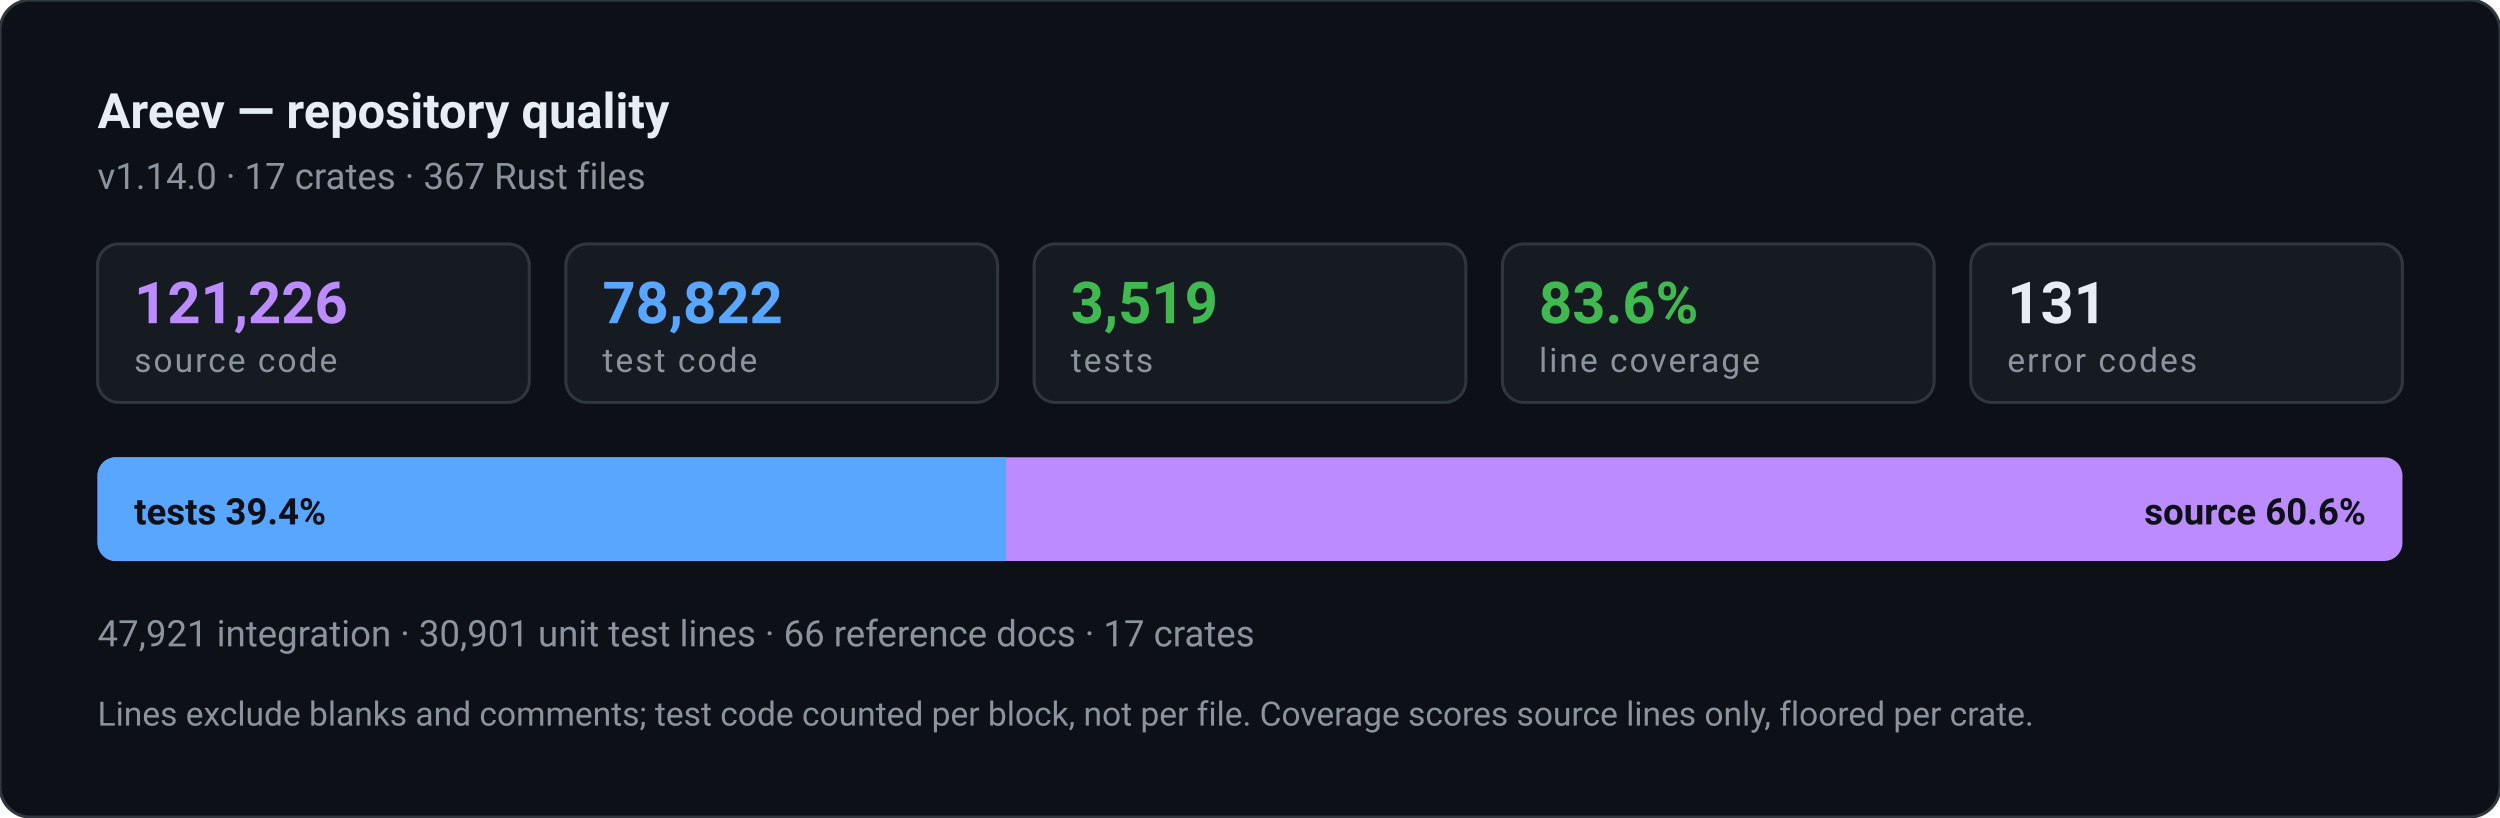
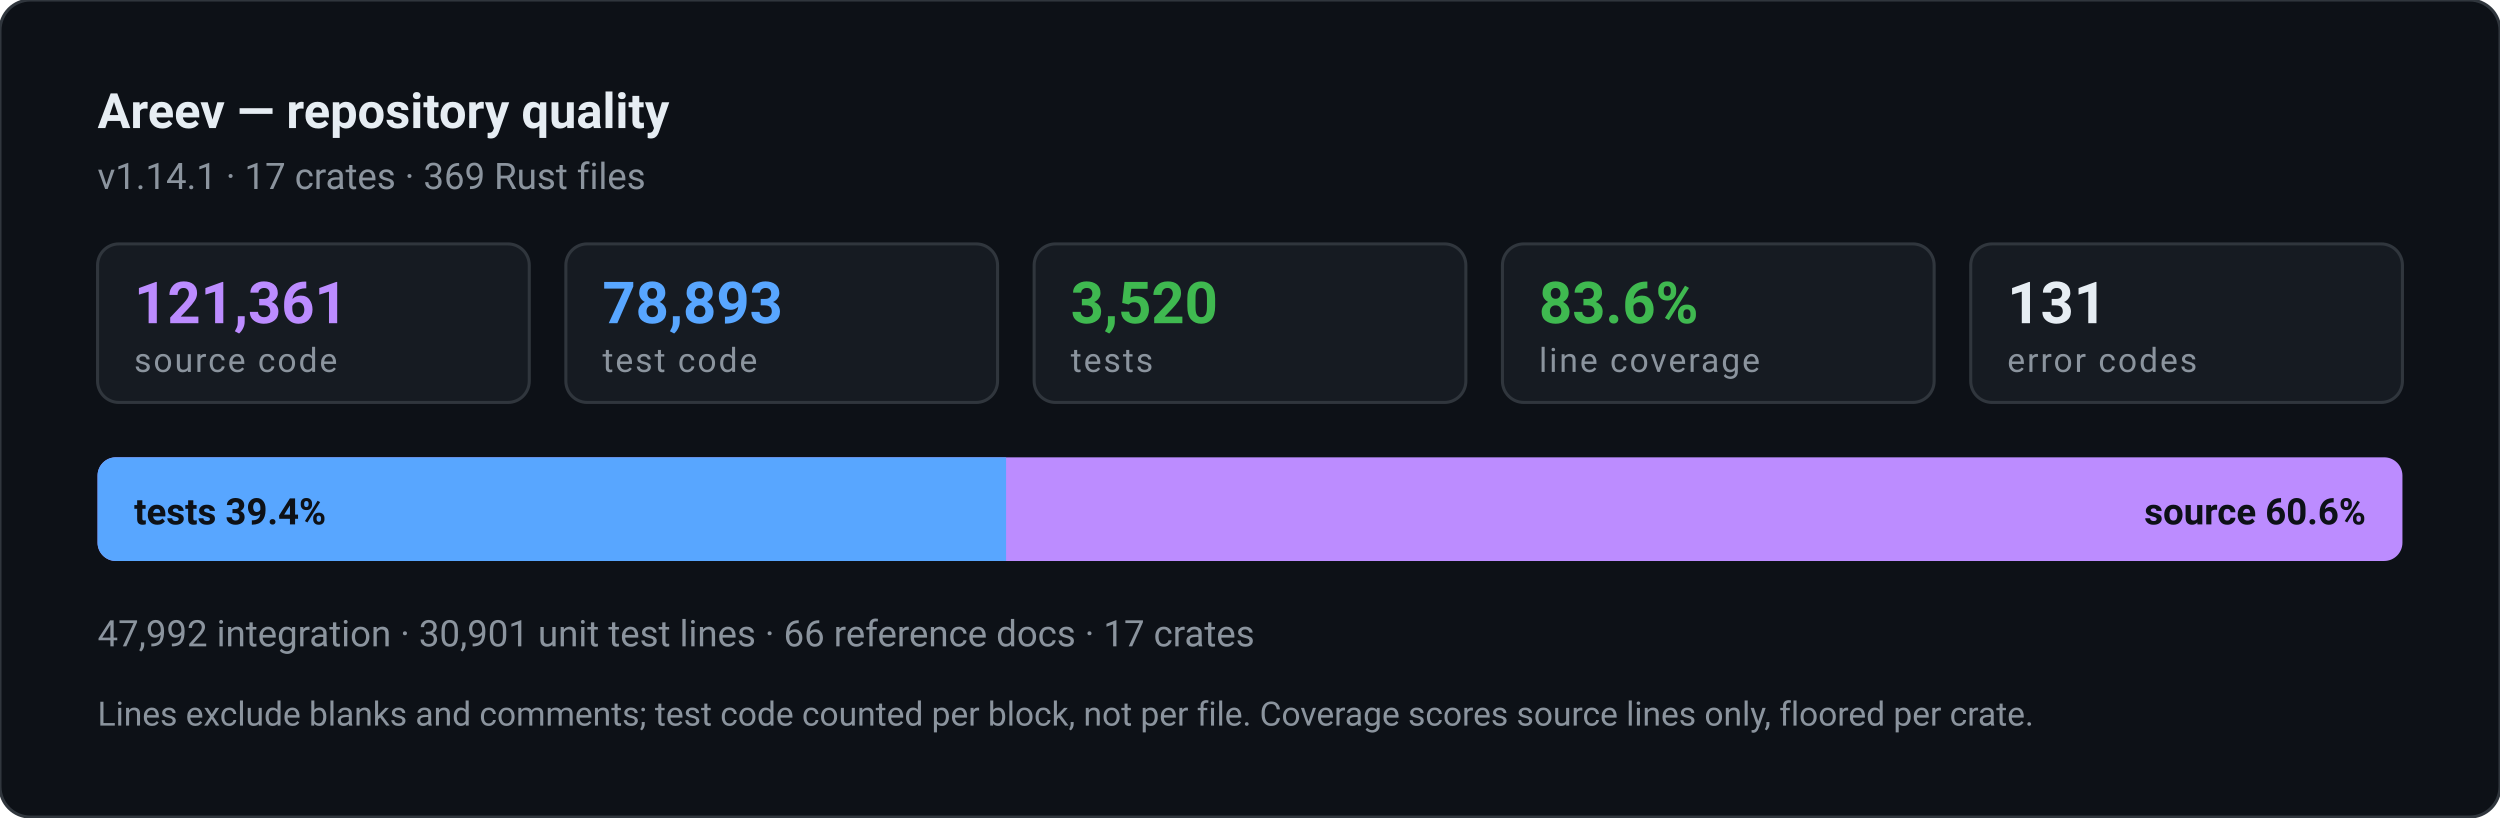
- <svg xmlns="http://www.w3.org/2000/svg" width="820" height="268" viewBox="0 0 820 268" role="img" aria-label="Areev repository quality: 78,822 lines of test code against 121,226 lines of source, 3,519 tests, 83.6% line coverage">
+ <svg xmlns="http://www.w3.org/2000/svg" width="820" height="268" viewBox="0 0 820 268" role="img" aria-label="Areev repository quality: 78,893 lines of test code against 121,361 lines of source, 3,520 tests, 83.6% line coverage">
  <style>text{font-family:ui-sans-serif,-apple-system,"Segoe UI",Roboto,Helvetica,Arial,sans-serif}.n{font-weight:700;font-variant-numeric:tabular-nums}.l{font-size:11px;letter-spacing:.06em;text-transform:uppercase}</style>
  <rect width="820" height="268" rx="10" fill="#0d1117" stroke="#30363d" />
  <text x="32" y="42" class="n" font-size="16" fill="#e6edf3">Areev — repository quality</text>
-   <text x="32" y="62" font-size="12" fill="#8b949e">v1.14.0 · 17 crates · 367 Rust files</text>
+   <text x="32" y="62" font-size="12" fill="#8b949e">v1.14.1 · 17 crates · 369 Rust files</text>
  <rect x="32.0" y="80" width="141.6" height="52" rx="7" fill="#161b22" stroke="#30363d" />
-   <text x="44.0" y="106" class="n" font-size="19" fill="#bc8cff">121,226</text>
+   <text x="44.0" y="106" class="n" font-size="19" fill="#bc8cff">121,361</text>
  <text x="44.0" y="122" class="l" fill="#8b949e">source code</text>
  <rect x="185.6" y="80" width="141.6" height="52" rx="7" fill="#161b22" stroke="#30363d" />
-   <text x="197.6" y="106" class="n" font-size="19" fill="#58a6ff">78,822</text>
+   <text x="197.6" y="106" class="n" font-size="19" fill="#58a6ff">78,893</text>
  <text x="197.6" y="122" class="l" fill="#8b949e">test code</text>
  <rect x="339.2" y="80" width="141.6" height="52" rx="7" fill="#161b22" stroke="#30363d" />
-   <text x="351.2" y="106" class="n" font-size="19" fill="#3fb950">3,519</text>
+   <text x="351.2" y="106" class="n" font-size="19" fill="#3fb950">3,520</text>
  <text x="351.2" y="122" class="l" fill="#8b949e">tests</text>
  <rect x="492.8" y="80" width="141.6" height="52" rx="7" fill="#161b22" stroke="#30363d" />
  <text x="504.8" y="106" class="n" font-size="19" fill="#3fb950">83.6%</text>
  <text x="504.8" y="122" class="l" fill="#8b949e">line coverage</text>
  <rect x="646.4" y="80" width="141.6" height="52" rx="7" fill="#161b22" stroke="#30363d" />
  <text x="658.4" y="106" class="n" font-size="19" fill="#e6edf3">131</text>
  <text x="658.4" y="122" class="l" fill="#8b949e">error codes</text>
  <rect x="32" y="150" width="756" height="34" rx="6" fill="#bc8cff" />
  <path d="M32 156a6 6 0 0 1 6-6h292v34h-292a6 6 0 0 1-6-6z" fill="#58a6ff" />
  <text x="44" y="172" class="n" font-size="12" fill="#0d1117">tests 39.4%</text>
  <text x="776" y="172" class="n" font-size="12" fill="#0d1117" text-anchor="end">source 60.6%</text>
-   <text x="32" y="212" font-size="12" fill="#8b949e">47,921 integration · 30,901 unit test lines · 66 reference docs · 17 crates</text>
+   <text x="32" y="212" font-size="12" fill="#8b949e">47,992 integration · 30,901 unit test lines · 66 reference docs · 17 crates</text>
  <text x="32" y="238" font-size="11" fill="#8b949e">Lines exclude blanks and comments; test code counted per block, not per file. Coverage scores source lines only, floored per crate.</text>
</svg>
